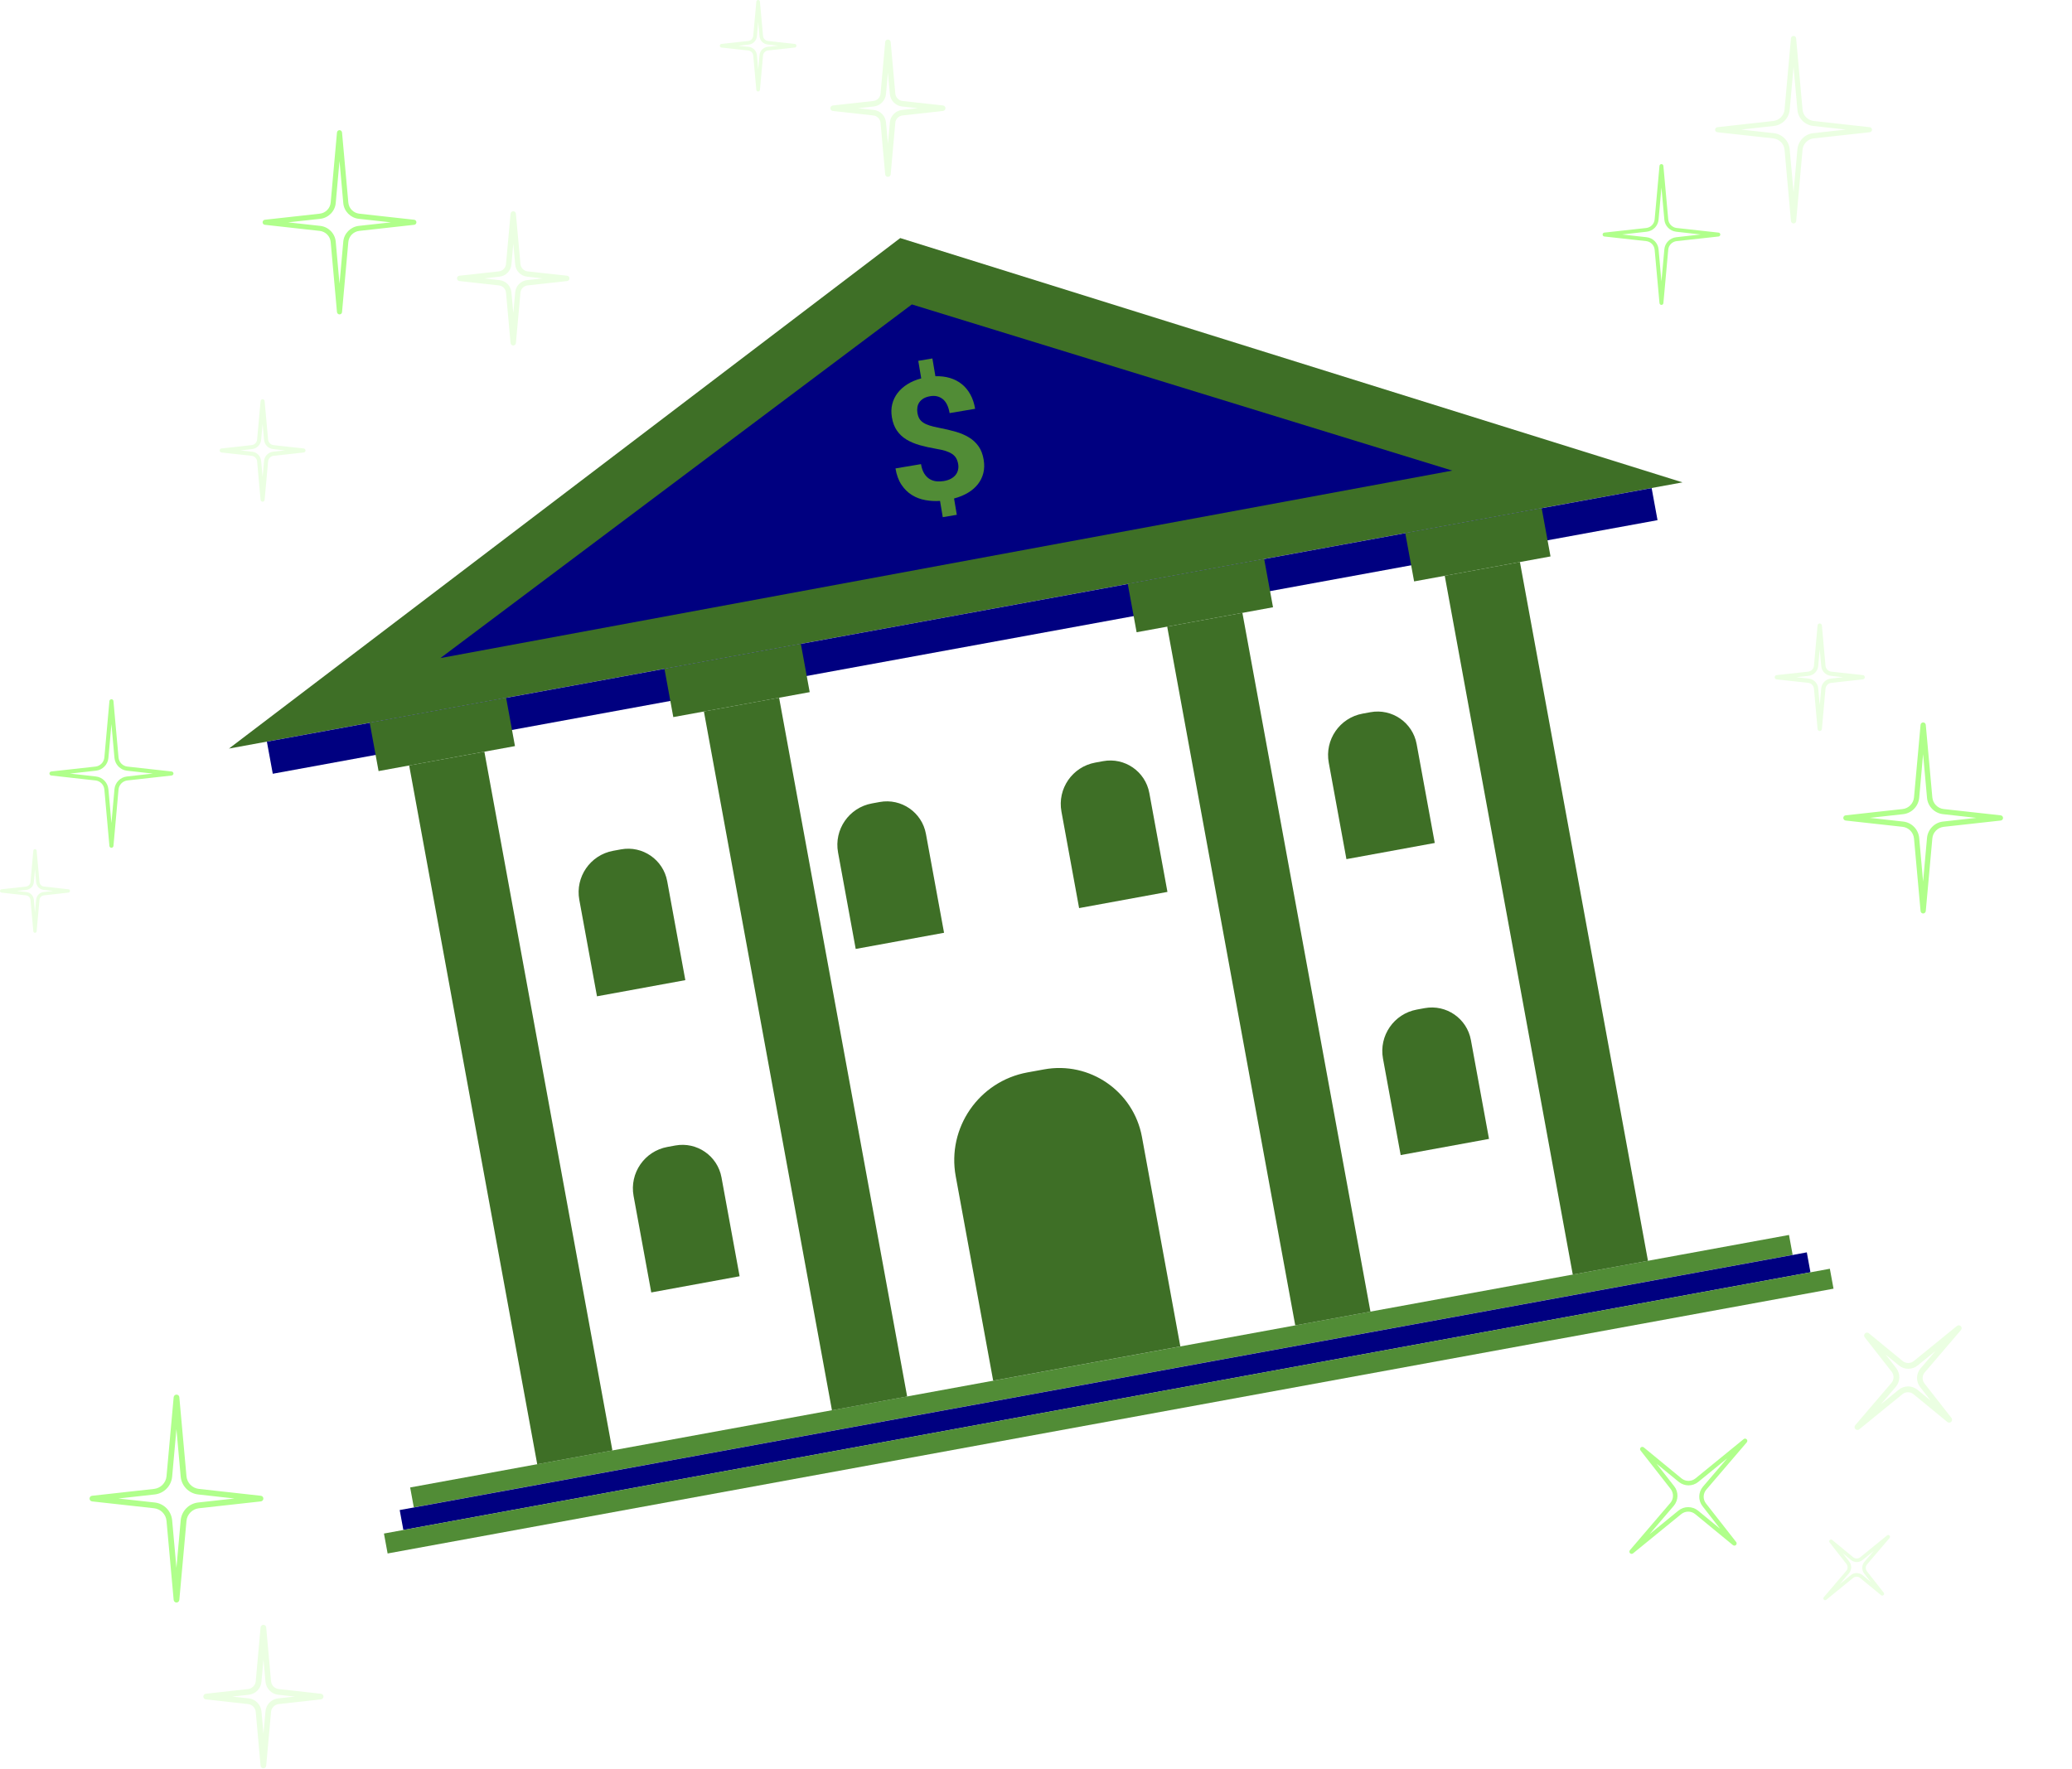
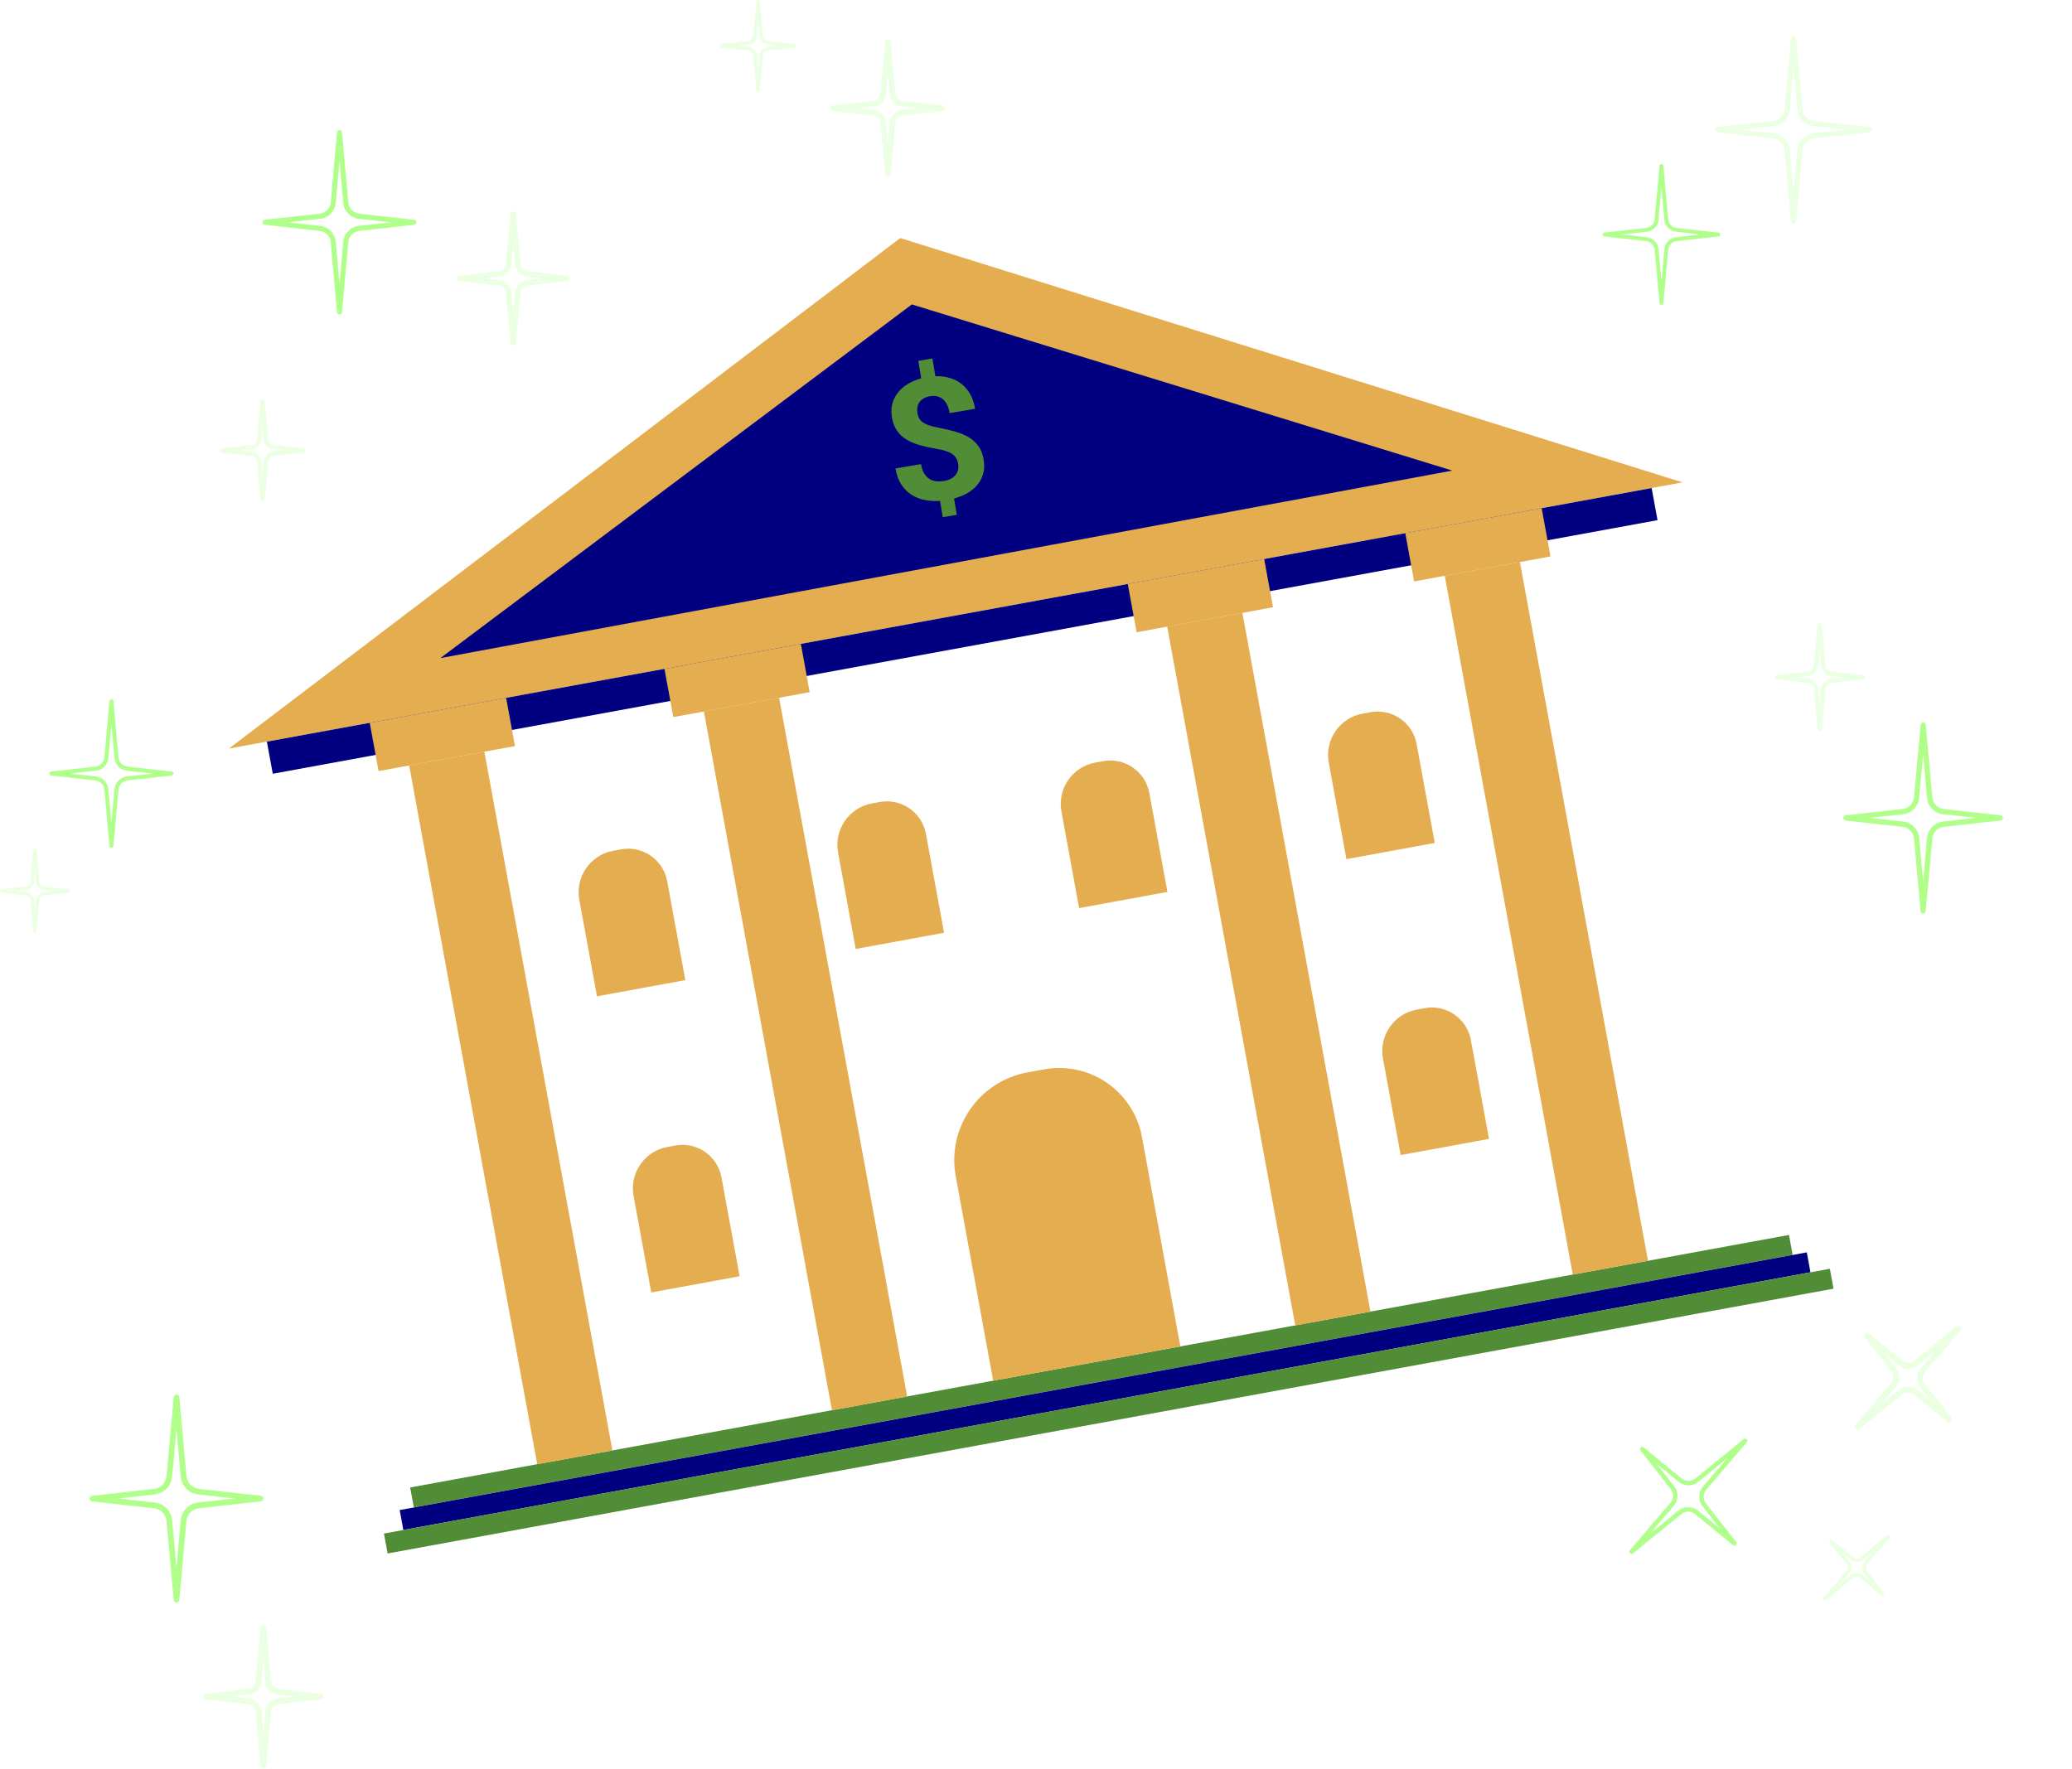
<svg xmlns="http://www.w3.org/2000/svg" width="82" height="70" viewBox="0 0 82 70" fill="none">
  <path d="M6.985 63.439C6.928 63.439 6.879 63.394 6.873 63.336L6.59 60.207C6.567 59.947 6.361 59.735 6.098 59.706L3.644 59.435C3.587 59.429 3.544 59.38 3.544 59.323C3.544 59.266 3.587 59.217 3.644 59.212L6.098 58.94C6.359 58.911 6.567 58.7 6.59 58.439L6.873 55.31C6.879 55.253 6.928 55.207 6.985 55.207C7.045 55.207 7.094 55.253 7.097 55.31L7.38 58.439C7.403 58.703 7.611 58.911 7.872 58.94L10.323 59.212C10.38 59.217 10.423 59.266 10.423 59.323C10.423 59.38 10.38 59.429 10.323 59.435L7.872 59.706C7.611 59.735 7.403 59.947 7.38 60.207L7.097 63.336C7.091 63.394 7.042 63.439 6.985 63.439ZM4.685 59.32L6.121 59.478C6.49 59.518 6.779 59.815 6.813 60.184L6.982 62.063L7.151 60.184C7.185 59.815 7.474 59.518 7.843 59.478L9.279 59.32L7.843 59.16C7.474 59.12 7.185 58.823 7.151 58.454L6.982 56.574L6.813 58.454C6.779 58.823 6.49 59.12 6.121 59.16L4.685 59.32Z" fill="#B0FF8B" />
  <g opacity="0.5">
    <path opacity="0.5" d="M10.424 70.001C10.367 70.001 10.315 69.955 10.312 69.898L10.121 67.767C10.106 67.607 9.978 67.475 9.817 67.458L8.147 67.272C8.09 67.267 8.047 67.218 8.047 67.161C8.047 67.103 8.09 67.055 8.147 67.049L9.817 66.863C9.978 66.846 10.106 66.715 10.121 66.554L10.312 64.423C10.318 64.366 10.367 64.32 10.424 64.32C10.481 64.32 10.533 64.366 10.535 64.423L10.727 66.554C10.741 66.715 10.87 66.846 11.03 66.863L12.701 67.049C12.758 67.055 12.801 67.103 12.801 67.161C12.801 67.218 12.758 67.267 12.701 67.272L11.03 67.458C10.87 67.475 10.741 67.607 10.727 67.767L10.535 69.898C10.533 69.955 10.484 70.001 10.424 70.001ZM9.188 67.161L9.843 67.232C10.109 67.261 10.321 67.478 10.347 67.744L10.427 68.625L10.507 67.744C10.53 67.475 10.741 67.261 11.01 67.232L11.665 67.161L11.01 67.089C10.744 67.061 10.533 66.843 10.507 66.577L10.427 65.696L10.347 66.577C10.324 66.846 10.112 67.061 9.843 67.089L9.188 67.161Z" fill="#B0FF8B" />
  </g>
  <path d="M4.41 33.561C4.367 33.561 4.333 33.529 4.33 33.486L4.13 31.252C4.113 31.066 3.967 30.915 3.778 30.895L2.028 30.7C1.988 30.695 1.956 30.66 1.956 30.62C1.956 30.58 1.988 30.546 2.028 30.54L3.778 30.346C3.964 30.326 4.113 30.174 4.13 29.988L4.33 27.754C4.333 27.711 4.37 27.68 4.41 27.68C4.453 27.68 4.488 27.711 4.49 27.754L4.691 29.988C4.708 30.174 4.857 30.326 5.042 30.346L6.793 30.54C6.833 30.546 6.865 30.58 6.865 30.62C6.865 30.66 6.833 30.695 6.793 30.7L5.042 30.895C4.857 30.915 4.708 31.066 4.691 31.252L4.49 33.486C4.488 33.529 4.45 33.561 4.41 33.561ZM2.771 30.623L3.795 30.738C4.058 30.766 4.264 30.978 4.29 31.241L4.41 32.583L4.53 31.241C4.553 30.978 4.762 30.766 5.025 30.738L6.049 30.623L5.025 30.509C4.762 30.48 4.556 30.268 4.53 30.005L4.41 28.664L4.29 30.005C4.267 30.268 4.058 30.48 3.795 30.509L2.771 30.623Z" fill="#B0FF8B" />
  <g opacity="0.5">
    <path opacity="0.5" d="M1.384 36.926C1.35 36.926 1.322 36.9 1.319 36.866L1.207 35.624C1.199 35.53 1.124 35.455 1.03 35.444L0.057 35.335C0.023 35.332 0 35.304 0 35.27C0 35.235 0.026 35.206 0.057 35.204L1.03 35.095C1.124 35.084 1.199 35.009 1.207 34.915L1.319 33.673C1.322 33.639 1.35 33.613 1.384 33.613C1.419 33.613 1.447 33.639 1.45 33.673L1.562 34.915C1.57 35.009 1.645 35.084 1.739 35.095L2.712 35.204C2.746 35.206 2.769 35.235 2.769 35.27C2.769 35.304 2.743 35.332 2.712 35.335L1.739 35.444C1.645 35.455 1.57 35.53 1.562 35.624L1.45 36.866C1.447 36.9 1.419 36.926 1.384 36.926ZM0.664 35.27L1.044 35.312C1.199 35.33 1.324 35.455 1.339 35.613L1.384 36.128L1.43 35.613C1.445 35.455 1.568 35.33 1.725 35.312L2.105 35.27L1.725 35.227C1.57 35.209 1.445 35.084 1.43 34.926L1.384 34.411L1.339 34.926C1.324 35.084 1.201 35.209 1.044 35.227L0.664 35.27Z" fill="#B0FF8B" />
  </g>
  <path d="M64.508 61.485C64.476 61.452 64.475 61.402 64.504 61.366L66.104 59.495C66.239 59.339 66.244 59.107 66.117 58.943L64.925 57.42C64.897 57.383 64.9 57.333 64.933 57.301C64.965 57.269 65.016 57.268 65.052 57.296L66.546 58.524C66.707 58.655 66.937 58.654 67.097 58.526L69.006 56.969C69.041 56.939 69.094 56.944 69.126 56.977C69.158 57.01 69.159 57.06 69.13 57.096L67.528 58.968C67.393 59.125 67.388 59.357 67.517 59.519L68.709 61.042C68.737 61.078 68.734 61.129 68.701 61.161C68.669 61.193 68.618 61.194 68.582 61.166L67.088 59.938C66.927 59.807 66.697 59.808 66.535 59.938L64.628 61.492C64.591 61.52 64.54 61.518 64.508 61.485ZM65.558 57.942L66.257 58.834C66.437 59.063 66.427 59.388 66.24 59.61L65.278 60.734L66.424 59.799C66.649 59.615 66.974 59.617 67.201 59.8L68.076 60.52L67.379 59.626C67.199 59.397 67.207 59.074 67.394 58.852L68.356 57.728L67.21 58.663C66.985 58.847 66.66 58.845 66.435 58.66L65.558 57.942Z" fill="#B0FF8B" />
  <g opacity="0.5">
    <path opacity="0.5" d="M72.179 63.324C72.153 63.297 72.151 63.255 72.176 63.227L73.066 62.186C73.134 62.108 73.135 61.99 73.072 61.909L72.408 61.061C72.384 61.033 72.387 60.99 72.413 60.964C72.44 60.938 72.482 60.937 72.51 60.961L73.342 61.645C73.422 61.711 73.539 61.712 73.619 61.646L74.681 60.781C74.71 60.757 74.752 60.76 74.778 60.786C74.804 60.813 74.805 60.855 74.781 60.883L73.891 61.925C73.823 62.003 73.822 62.12 73.885 62.202L74.549 63.049C74.573 63.078 74.568 63.118 74.541 63.144C74.515 63.17 74.472 63.171 74.446 63.149L73.615 62.465C73.535 62.4 73.418 62.398 73.338 62.464L72.276 63.329C72.247 63.353 72.205 63.351 72.179 63.324ZM72.927 61.486L73.186 61.817C73.291 61.954 73.287 62.146 73.176 62.278L72.809 62.709L73.248 62.352C73.381 62.242 73.575 62.244 73.709 62.353L74.034 62.62L73.775 62.289C73.669 62.153 73.674 61.96 73.784 61.828L74.152 61.398L73.713 61.755C73.58 61.864 73.386 61.862 73.251 61.753L72.927 61.486Z" fill="#B0FF8B" />
  </g>
  <g opacity="0.5">
    <path opacity="0.5" d="M73.427 56.572C73.385 56.529 73.382 56.461 73.423 56.417L74.853 54.745C74.961 54.618 74.966 54.431 74.862 54.3L73.798 52.94C73.76 52.893 73.767 52.826 73.808 52.786C73.851 52.744 73.918 52.743 73.962 52.78L75.296 53.876C75.424 53.983 75.612 53.983 75.741 53.877L77.445 52.49C77.491 52.452 77.558 52.455 77.6 52.498C77.642 52.541 77.645 52.61 77.604 52.654L76.174 54.326C76.066 54.452 76.061 54.64 76.165 54.77L77.229 56.13C77.267 56.177 77.26 56.244 77.219 56.284C77.176 56.326 77.109 56.327 77.065 56.29L75.731 55.194C75.603 55.087 75.415 55.087 75.286 55.193L73.583 56.58C73.538 56.62 73.469 56.615 73.427 56.572ZM74.627 53.625L75.044 54.158C75.213 54.377 75.207 54.686 75.029 54.897L74.438 55.589L75.143 55.013C75.357 54.84 75.669 54.839 75.883 55.014L76.406 55.443L75.99 54.91C75.82 54.691 75.826 54.382 76.004 54.172L76.597 53.481L75.891 54.055C75.676 54.229 75.365 54.229 75.15 54.054L74.627 53.625Z" fill="#B0FF8B" />
  </g>
  <path d="M76.11 36.161C76.056 36.161 76.013 36.121 76.007 36.066L75.747 33.191C75.724 32.951 75.535 32.757 75.295 32.731L73.041 32.482C72.989 32.476 72.949 32.431 72.949 32.379C72.949 32.325 72.989 32.282 73.041 32.276L75.295 32.027C75.535 32.002 75.724 31.807 75.747 31.567L76.007 28.692C76.013 28.638 76.056 28.598 76.11 28.598C76.164 28.598 76.207 28.638 76.213 28.692L76.473 31.567C76.496 31.807 76.685 32.002 76.925 32.027L79.179 32.276C79.231 32.282 79.271 32.328 79.271 32.379C79.271 32.434 79.231 32.476 79.179 32.482L76.925 32.731C76.685 32.757 76.493 32.951 76.473 33.191L76.213 36.066C76.207 36.118 76.164 36.161 76.11 36.161ZM73.999 32.376L75.318 32.522C75.655 32.559 75.921 32.831 75.953 33.172L76.107 34.899L76.262 33.172C76.293 32.834 76.559 32.559 76.897 32.522L78.215 32.376L76.897 32.23C76.559 32.193 76.29 31.922 76.262 31.581L76.107 29.853L75.953 31.581C75.921 31.919 75.655 32.193 75.318 32.23L73.999 32.376Z" fill="#B0FF8B" />
  <g opacity="0.5">
    <path opacity="0.5" d="M72.016 28.939C71.974 28.939 71.936 28.904 71.931 28.862L71.788 27.263C71.776 27.142 71.682 27.045 71.562 27.031L70.309 26.894C70.266 26.888 70.234 26.854 70.234 26.808C70.234 26.765 70.266 26.728 70.309 26.725L71.562 26.588C71.682 26.573 71.779 26.476 71.788 26.356L71.931 24.757C71.933 24.714 71.971 24.68 72.016 24.68C72.059 24.68 72.097 24.714 72.102 24.757L72.245 26.356C72.257 26.476 72.351 26.573 72.474 26.588L73.727 26.725C73.77 26.731 73.801 26.765 73.801 26.808C73.801 26.851 73.77 26.888 73.727 26.894L72.474 27.031C72.354 27.045 72.257 27.142 72.245 27.263L72.102 28.862C72.097 28.904 72.059 28.939 72.016 28.939ZM71.087 26.808L71.579 26.862C71.779 26.885 71.939 27.045 71.956 27.248L72.016 27.909L72.076 27.248C72.094 27.048 72.254 26.885 72.454 26.862L72.946 26.808L72.454 26.753C72.254 26.731 72.094 26.57 72.076 26.367L72.016 25.707L71.956 26.367C71.939 26.568 71.779 26.731 71.579 26.753L71.087 26.808Z" fill="#B0FF8B" />
  </g>
  <path d="M13.436 12.446C13.385 12.446 13.342 12.406 13.336 12.355L13.087 9.583C13.067 9.351 12.884 9.166 12.652 9.14L10.481 8.899C10.43 8.894 10.393 8.851 10.393 8.799C10.393 8.748 10.43 8.705 10.481 8.699L12.652 8.459C12.884 8.433 13.067 8.247 13.087 8.016L13.336 5.244C13.342 5.192 13.385 5.152 13.436 5.152C13.488 5.152 13.53 5.192 13.536 5.244L13.785 8.016C13.805 8.247 13.988 8.433 14.22 8.459L16.391 8.699C16.442 8.705 16.48 8.748 16.48 8.799C16.48 8.851 16.442 8.894 16.391 8.899L14.22 9.14C13.988 9.166 13.805 9.351 13.785 9.583L13.536 12.355C13.533 12.409 13.488 12.446 13.436 12.446ZM11.402 8.802L12.675 8.942C13.001 8.98 13.259 9.24 13.287 9.569L13.436 11.234L13.585 9.569C13.613 9.243 13.871 8.98 14.197 8.942L15.47 8.802L14.197 8.662C13.871 8.625 13.613 8.365 13.585 8.036L13.436 6.371L13.287 8.036C13.259 8.362 13.001 8.625 12.675 8.662L11.402 8.802Z" fill="#B0FF8B" />
  <g opacity="0.5">
    <path opacity="0.5" d="M10.393 19.861C10.35 19.861 10.315 19.829 10.312 19.786L10.175 18.265C10.164 18.15 10.075 18.056 9.958 18.044L8.765 17.913C8.725 17.907 8.693 17.873 8.693 17.833C8.693 17.793 8.725 17.758 8.765 17.753L9.958 17.621C10.072 17.61 10.164 17.515 10.175 17.401L10.312 15.879C10.315 15.836 10.352 15.805 10.393 15.805C10.435 15.805 10.47 15.836 10.473 15.879L10.61 17.401C10.621 17.515 10.71 17.61 10.827 17.621L12.02 17.753C12.06 17.758 12.091 17.793 12.091 17.833C12.091 17.873 12.06 17.907 12.02 17.913L10.827 18.044C10.713 18.056 10.621 18.15 10.61 18.265L10.473 19.786C10.467 19.829 10.432 19.861 10.393 19.861ZM9.509 17.83L9.975 17.881C10.166 17.901 10.318 18.056 10.335 18.247L10.393 18.88L10.45 18.247C10.467 18.056 10.618 17.901 10.81 17.881L11.276 17.83L10.81 17.778C10.618 17.758 10.467 17.604 10.45 17.412L10.393 16.78L10.335 17.412C10.318 17.604 10.166 17.758 9.975 17.778L9.509 17.83Z" fill="#B0FF8B" />
  </g>
  <g opacity="0.5">
    <path opacity="0.5" d="M20.311 13.678C20.257 13.678 20.211 13.635 20.206 13.581L20.025 11.587C20.011 11.435 19.894 11.315 19.742 11.298L18.18 11.126C18.126 11.121 18.086 11.075 18.086 11.021C18.086 10.966 18.126 10.921 18.18 10.915L19.742 10.743C19.894 10.726 20.011 10.606 20.025 10.454L20.206 8.461C20.211 8.406 20.257 8.363 20.311 8.363C20.366 8.363 20.412 8.406 20.417 8.461L20.597 10.454C20.612 10.606 20.729 10.726 20.881 10.743L22.442 10.915C22.497 10.921 22.537 10.966 22.537 11.021C22.537 11.075 22.497 11.121 22.442 11.126L20.881 11.298C20.729 11.315 20.612 11.435 20.597 11.587L20.417 13.581C20.412 13.635 20.366 13.678 20.311 13.678ZM19.156 11.021L19.768 11.089C20.017 11.118 20.217 11.318 20.24 11.57L20.314 12.396L20.389 11.57C20.412 11.318 20.609 11.118 20.858 11.089L21.47 11.021L20.858 10.952C20.609 10.923 20.409 10.723 20.389 10.471L20.314 9.645L20.24 10.471C20.217 10.723 20.02 10.923 19.768 10.952L19.156 11.021Z" fill="#B0FF8B" />
  </g>
  <g opacity="0.5">
    <path opacity="0.5" d="M30.003 3.621C29.966 3.621 29.935 3.593 29.932 3.556L29.809 2.197C29.8 2.094 29.717 2.011 29.614 1.999L28.55 1.882C28.513 1.879 28.487 1.848 28.487 1.811C28.487 1.773 28.516 1.742 28.55 1.739L29.614 1.622C29.717 1.61 29.797 1.527 29.809 1.424L29.932 0.066C29.935 0.029 29.966 0 30.003 0C30.041 0 30.072 0.029 30.075 0.066L30.198 1.424C30.206 1.527 30.289 1.61 30.392 1.622L31.456 1.739C31.494 1.742 31.519 1.773 31.519 1.811C31.519 1.848 31.491 1.879 31.456 1.882L30.392 1.999C30.289 2.011 30.209 2.094 30.198 2.197L30.075 3.556C30.072 3.593 30.041 3.621 30.003 3.621ZM29.217 1.811L29.634 1.856C29.806 1.876 29.94 2.014 29.955 2.183L30.006 2.746L30.058 2.183C30.072 2.011 30.209 1.874 30.378 1.854L30.796 1.808L30.378 1.762C30.206 1.742 30.072 1.605 30.058 1.436L30.006 0.872L29.955 1.436C29.94 1.608 29.803 1.745 29.634 1.765L29.217 1.811Z" fill="#B0FF8B" />
  </g>
  <g opacity="0.5">
    <path opacity="0.5" d="M35.14 7.001C35.083 7.001 35.037 6.958 35.032 6.904L34.848 4.864C34.834 4.71 34.711 4.584 34.559 4.57L32.961 4.393C32.906 4.387 32.863 4.341 32.863 4.284C32.863 4.227 32.903 4.184 32.961 4.175L34.559 3.998C34.714 3.981 34.837 3.858 34.848 3.703L35.032 1.664C35.037 1.606 35.083 1.566 35.14 1.566C35.197 1.566 35.243 1.609 35.249 1.664L35.432 3.703C35.446 3.858 35.569 3.983 35.721 3.998L37.32 4.175C37.374 4.181 37.417 4.227 37.417 4.284C37.417 4.341 37.377 4.384 37.32 4.393L35.721 4.57C35.566 4.587 35.443 4.71 35.432 4.864L35.249 6.904C35.243 6.961 35.194 7.001 35.14 7.001ZM33.956 4.284L34.582 4.352C34.837 4.381 35.04 4.587 35.063 4.844L35.14 5.688L35.217 4.844C35.24 4.587 35.443 4.381 35.698 4.352L36.324 4.284L35.698 4.215C35.443 4.187 35.24 3.981 35.217 3.723L35.14 2.879L35.063 3.723C35.04 3.981 34.837 4.187 34.582 4.215L33.956 4.284Z" fill="#B0FF8B" />
  </g>
  <path d="M65.752 12.071C65.712 12.071 65.681 12.04 65.675 12.002L65.483 9.886C65.466 9.708 65.329 9.565 65.151 9.545L63.492 9.362C63.455 9.359 63.424 9.325 63.424 9.285C63.424 9.245 63.452 9.213 63.492 9.208L65.151 9.025C65.329 9.005 65.469 8.862 65.483 8.684L65.675 6.565C65.678 6.525 65.712 6.496 65.752 6.496C65.792 6.496 65.824 6.528 65.829 6.565L66.021 8.684C66.038 8.862 66.178 9.005 66.353 9.025L68.012 9.208C68.052 9.211 68.081 9.245 68.081 9.285C68.081 9.325 68.052 9.357 68.012 9.362L66.353 9.545C66.176 9.565 66.035 9.708 66.021 9.886L65.829 12.002C65.824 12.04 65.792 12.071 65.752 12.071ZM64.196 9.282L65.169 9.391C65.418 9.419 65.615 9.62 65.638 9.869L65.752 11.141L65.867 9.869C65.889 9.62 66.087 9.419 66.336 9.391L67.308 9.282L66.336 9.173C66.087 9.145 65.889 8.945 65.867 8.696L65.752 7.423L65.638 8.696C65.615 8.945 65.418 9.145 65.169 9.173L64.196 9.282Z" fill="#B0FF8B" />
  <g opacity="0.5">
    <path opacity="0.5" d="M70.981 8.845C70.93 8.845 70.884 8.805 70.878 8.753L70.624 5.93C70.604 5.692 70.415 5.504 70.18 5.478L67.966 5.235C67.915 5.229 67.875 5.186 67.875 5.135C67.875 5.083 67.915 5.04 67.966 5.035L70.18 4.789C70.415 4.763 70.604 4.571 70.624 4.337L70.878 1.513C70.884 1.462 70.927 1.422 70.981 1.422C71.033 1.422 71.079 1.462 71.082 1.513L71.336 4.337C71.356 4.574 71.545 4.763 71.779 4.789L73.993 5.035C74.045 5.04 74.085 5.083 74.085 5.135C74.085 5.186 74.045 5.229 73.993 5.235L71.779 5.478C71.545 5.504 71.356 5.695 71.336 5.93L71.084 8.753C71.079 8.805 71.036 8.845 70.981 8.845ZM68.908 5.129L70.203 5.272C70.535 5.309 70.798 5.578 70.827 5.91L70.981 7.606L71.133 5.91C71.165 5.578 71.425 5.309 71.757 5.272L73.052 5.129L71.757 4.986C71.425 4.949 71.162 4.683 71.133 4.348L70.981 2.652L70.827 4.348C70.798 4.68 70.535 4.949 70.203 4.986L68.908 5.129Z" fill="#B0FF8B" />
  </g>
  <path d="M70.8 48.887L16.232 58.883L16.377 59.672L70.945 49.676L70.8 48.887Z" fill="#518C36" />
  <path d="M71.505 49.576L15.818 59.777L15.963 60.566L71.649 50.365L71.505 49.576Z" fill="#000080" />
  <path d="M72.417 50.225L15.195 60.707L15.34 61.496L72.562 51.014L72.417 50.225Z" fill="#518C36" />
-   <path d="M66.585 19.095L9.061 29.633L35.627 9.424L66.585 19.095Z" fill="#3E6F26" />
+   <path d="M66.585 19.095L9.061 29.633L35.627 9.424L66.585 19.095Z" fill="#E4AD50" />
  <path d="M17.429 26.051L57.475 18.629L36.087 12.051L17.429 26.051Z" fill="#000080" />
  <path d="M65.364 19.32L10.562 29.359L10.795 30.63L65.597 20.591L65.364 19.32Z" fill="#000080" />
-   <path d="M20.03 27.624L14.632 28.613L14.982 30.524L20.38 29.535L20.03 27.624Z" fill="#3E6F26" />
-   <path d="M19.169 29.756L16.193 30.301L21.261 57.964L24.236 57.419L19.169 29.756Z" fill="#3E6F26" />
-   <path d="M31.694 25.488L26.296 26.477L26.646 28.387L32.044 27.399L31.694 25.488Z" fill="#3E6F26" />
-   <path d="M30.833 27.619L27.857 28.164L32.925 55.828L35.901 55.282L30.833 27.619Z" fill="#3E6F26" />
-   <path d="M50.03 22.128L44.632 23.117L44.982 25.028L50.38 24.039L50.03 22.128Z" fill="#3E6F26" />
-   <path d="M49.168 24.26L46.192 24.805L51.26 52.468L54.236 51.923L49.168 24.26Z" fill="#3E6F26" />
-   <path d="M61.012 20.117L55.614 21.105L55.964 23.016L61.362 22.027L61.012 20.117Z" fill="#3E6F26" />
-   <path d="M60.151 22.248L57.176 22.793L62.243 50.456L65.219 49.911L60.151 22.248Z" fill="#3E6F26" />
+   <path d="M20.03 27.624L14.632 28.613L14.982 30.524L20.38 29.535L20.03 27.624Z" fill="#E4AD50" />
+   <path d="M19.169 29.756L16.193 30.301L21.261 57.964L24.236 57.419L19.169 29.756Z" fill="#E4AD50" />
+   <path d="M31.694 25.488L26.296 26.477L26.646 28.387L32.044 27.399L31.694 25.488Z" fill="#E4AD50" />
+   <path d="M30.833 27.619L27.857 28.164L32.925 55.828L35.901 55.282L30.833 27.619Z" fill="#E4AD50" />
+   <path d="M50.03 22.128L44.632 23.117L44.982 25.028L50.38 24.039L50.03 22.128Z" fill="#E4AD50" />
+   <path d="M49.168 24.26L46.192 24.805L51.26 52.468L54.236 51.923L49.168 24.26Z" fill="#E4AD50" />
+   <path d="M61.012 20.117L55.614 21.105L55.964 23.016L61.362 22.027L61.012 20.117Z" fill="#E4AD50" />
+   <path d="M60.151 22.248L57.176 22.793L62.243 50.456L65.219 49.911L60.151 22.248Z" fill="#E4AD50" />
  <path d="M37.92 18.373C37.905 18.282 37.878 18.204 37.841 18.139C37.804 18.074 37.751 18.019 37.683 17.972C37.615 17.926 37.532 17.887 37.432 17.854C37.332 17.822 37.212 17.794 37.071 17.771C36.829 17.73 36.608 17.68 36.406 17.624C36.205 17.568 36.029 17.493 35.876 17.401C35.724 17.309 35.598 17.192 35.499 17.05C35.4 16.909 35.332 16.732 35.297 16.52C35.266 16.336 35.27 16.163 35.31 16C35.35 15.838 35.421 15.69 35.523 15.557C35.625 15.424 35.755 15.308 35.912 15.209C36.069 15.111 36.251 15.034 36.458 14.979L36.341 14.284L36.9 14.19L37.019 14.894C37.224 14.887 37.415 14.909 37.591 14.962C37.768 15.014 37.924 15.095 38.06 15.204C38.196 15.312 38.309 15.448 38.4 15.612C38.491 15.776 38.555 15.966 38.591 16.183L37.581 16.353C37.537 16.093 37.447 15.909 37.31 15.799C37.173 15.69 37.008 15.651 36.814 15.684C36.709 15.702 36.621 15.731 36.55 15.773C36.48 15.815 36.424 15.866 36.384 15.925C36.343 15.984 36.317 16.05 36.306 16.123C36.294 16.197 36.295 16.273 36.308 16.353C36.322 16.433 36.346 16.504 36.38 16.565C36.414 16.626 36.464 16.679 36.531 16.725C36.597 16.77 36.681 16.81 36.784 16.843C36.887 16.876 37.012 16.906 37.161 16.935C37.401 16.981 37.621 17.033 37.821 17.09C38.022 17.148 38.198 17.224 38.35 17.317C38.502 17.41 38.628 17.528 38.728 17.669C38.827 17.811 38.894 17.986 38.929 18.197C38.961 18.387 38.957 18.564 38.916 18.726C38.875 18.889 38.803 19.036 38.701 19.167C38.598 19.297 38.467 19.411 38.307 19.507C38.147 19.603 37.964 19.678 37.757 19.733L37.866 20.379L37.31 20.473L37.202 19.829C37.005 19.843 36.811 19.832 36.619 19.797C36.427 19.763 36.251 19.696 36.091 19.597C35.93 19.498 35.792 19.363 35.677 19.191C35.562 19.019 35.482 18.803 35.439 18.543L36.449 18.373C36.475 18.527 36.518 18.651 36.578 18.747C36.639 18.843 36.71 18.915 36.793 18.965C36.876 19.014 36.965 19.044 37.061 19.053C37.157 19.063 37.253 19.059 37.349 19.043C37.458 19.025 37.552 18.995 37.63 18.953C37.708 18.91 37.771 18.86 37.818 18.801C37.866 18.741 37.898 18.675 37.914 18.602C37.932 18.53 37.934 18.453 37.92 18.373Z" fill="#518C36" />
-   <path d="M46.712 53.299L39.305 54.656L37.823 46.564C37.471 44.645 38.742 42.805 40.66 42.453L41.32 42.333C43.128 42.002 44.861 43.199 45.193 45.006L46.712 53.299Z" fill="#3E6F26" />
-   <path d="M37.361 36.925L33.865 37.565L33.166 33.745C33 32.84 33.599 31.971 34.505 31.805L34.816 31.748C35.669 31.592 36.488 32.157 36.644 33.01L37.361 36.925V36.925Z" fill="#3E6F26" />
-   <path d="M27.122 38.8L23.626 39.44L22.926 35.62C22.761 34.715 23.36 33.846 24.266 33.68L24.577 33.623C25.43 33.467 26.249 34.032 26.405 34.885L27.122 38.8V38.8Z" fill="#3E6F26" />
-   <path d="M29.27 50.522L25.774 51.163L25.074 47.343C24.908 46.437 25.508 45.569 26.413 45.403L26.724 45.346C27.578 45.189 28.396 45.755 28.553 46.608L29.27 50.522V50.522Z" fill="#3E6F26" />
-   <path d="M56.781 33.37L53.285 34.01L52.586 30.191C52.42 29.285 53.019 28.416 53.925 28.25L54.236 28.193C55.089 28.037 55.908 28.602 56.064 29.455L56.781 33.37V33.37Z" fill="#3E6F26" />
-   <path d="M58.928 45.085L55.432 45.725L54.732 41.906C54.566 41 55.166 40.131 56.072 39.965L56.383 39.908C57.236 39.752 58.054 40.317 58.211 41.17L58.928 45.085V45.085Z" fill="#3E6F26" />
-   <path d="M46.202 35.307L42.706 35.948L42.007 32.128C41.84 31.222 42.44 30.354 43.346 30.188L43.657 30.131C44.511 29.974 45.329 30.54 45.485 31.393L46.202 35.307V35.307Z" fill="#3E6F26" />
+   <path d="M46.712 53.299L39.305 54.656L37.823 46.564C37.471 44.645 38.742 42.805 40.66 42.453L41.32 42.333C43.128 42.002 44.861 43.199 45.193 45.006L46.712 53.299Z" fill="#E4AD50" />
+   <path d="M37.361 36.925L33.865 37.565L33.166 33.745C33 32.84 33.599 31.971 34.505 31.805L34.816 31.748C35.669 31.592 36.488 32.157 36.644 33.01L37.361 36.925V36.925Z" fill="#E4AD50" />
+   <path d="M27.122 38.8L23.626 39.44L22.926 35.62C22.761 34.715 23.36 33.846 24.266 33.68L24.577 33.623C25.43 33.467 26.249 34.032 26.405 34.885L27.122 38.8V38.8Z" fill="#E4AD50" />
+   <path d="M29.27 50.522L25.774 51.163L25.074 47.343C24.908 46.437 25.508 45.569 26.413 45.403L26.724 45.346C27.578 45.189 28.396 45.755 28.553 46.608L29.27 50.522V50.522Z" fill="#E4AD50" />
+   <path d="M56.781 33.37L53.285 34.01L52.586 30.191C52.42 29.285 53.019 28.416 53.925 28.25L54.236 28.193C55.089 28.037 55.908 28.602 56.064 29.455L56.781 33.37V33.37Z" fill="#E4AD50" />
+   <path d="M58.928 45.085L55.432 45.725L54.732 41.906C54.566 41 55.166 40.131 56.072 39.965L56.383 39.908C57.236 39.752 58.054 40.317 58.211 41.17L58.928 45.085V45.085Z" fill="#E4AD50" />
+   <path d="M46.202 35.307L42.706 35.948L42.007 32.128C41.84 31.222 42.44 30.354 43.346 30.188L43.657 30.131C44.511 29.974 45.329 30.54 45.485 31.393L46.202 35.307V35.307Z" fill="#E4AD50" />
</svg>
